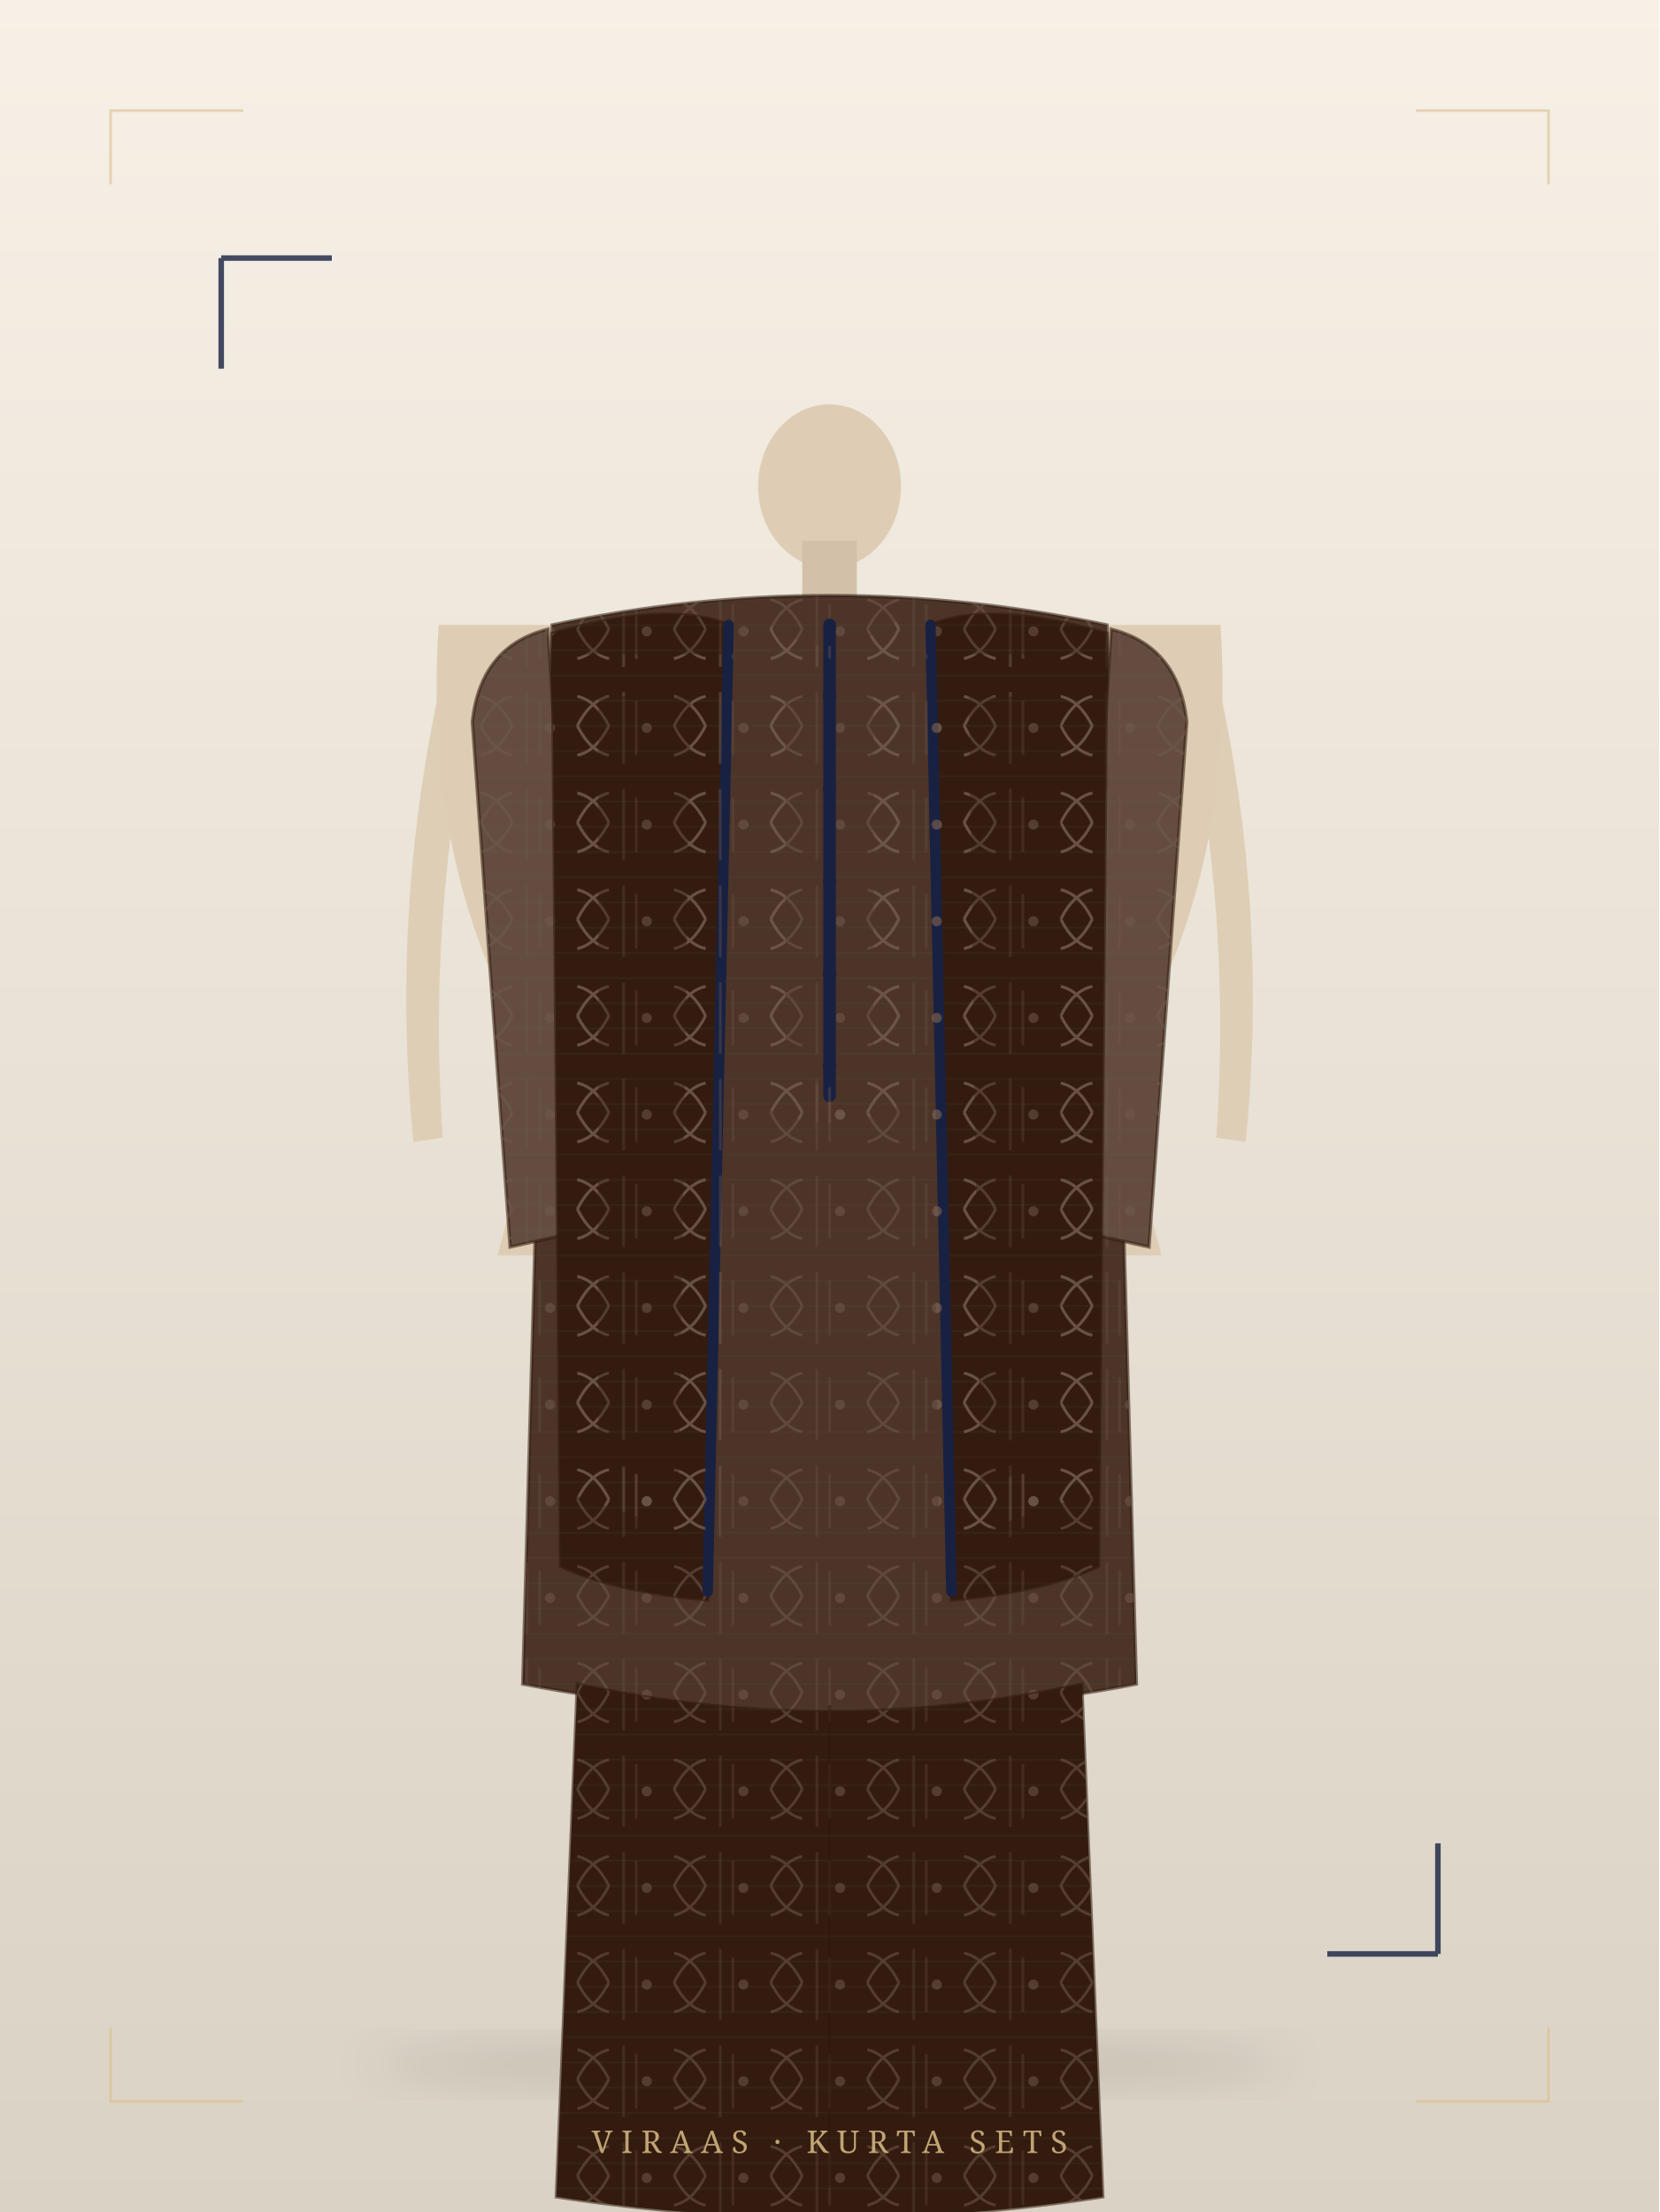
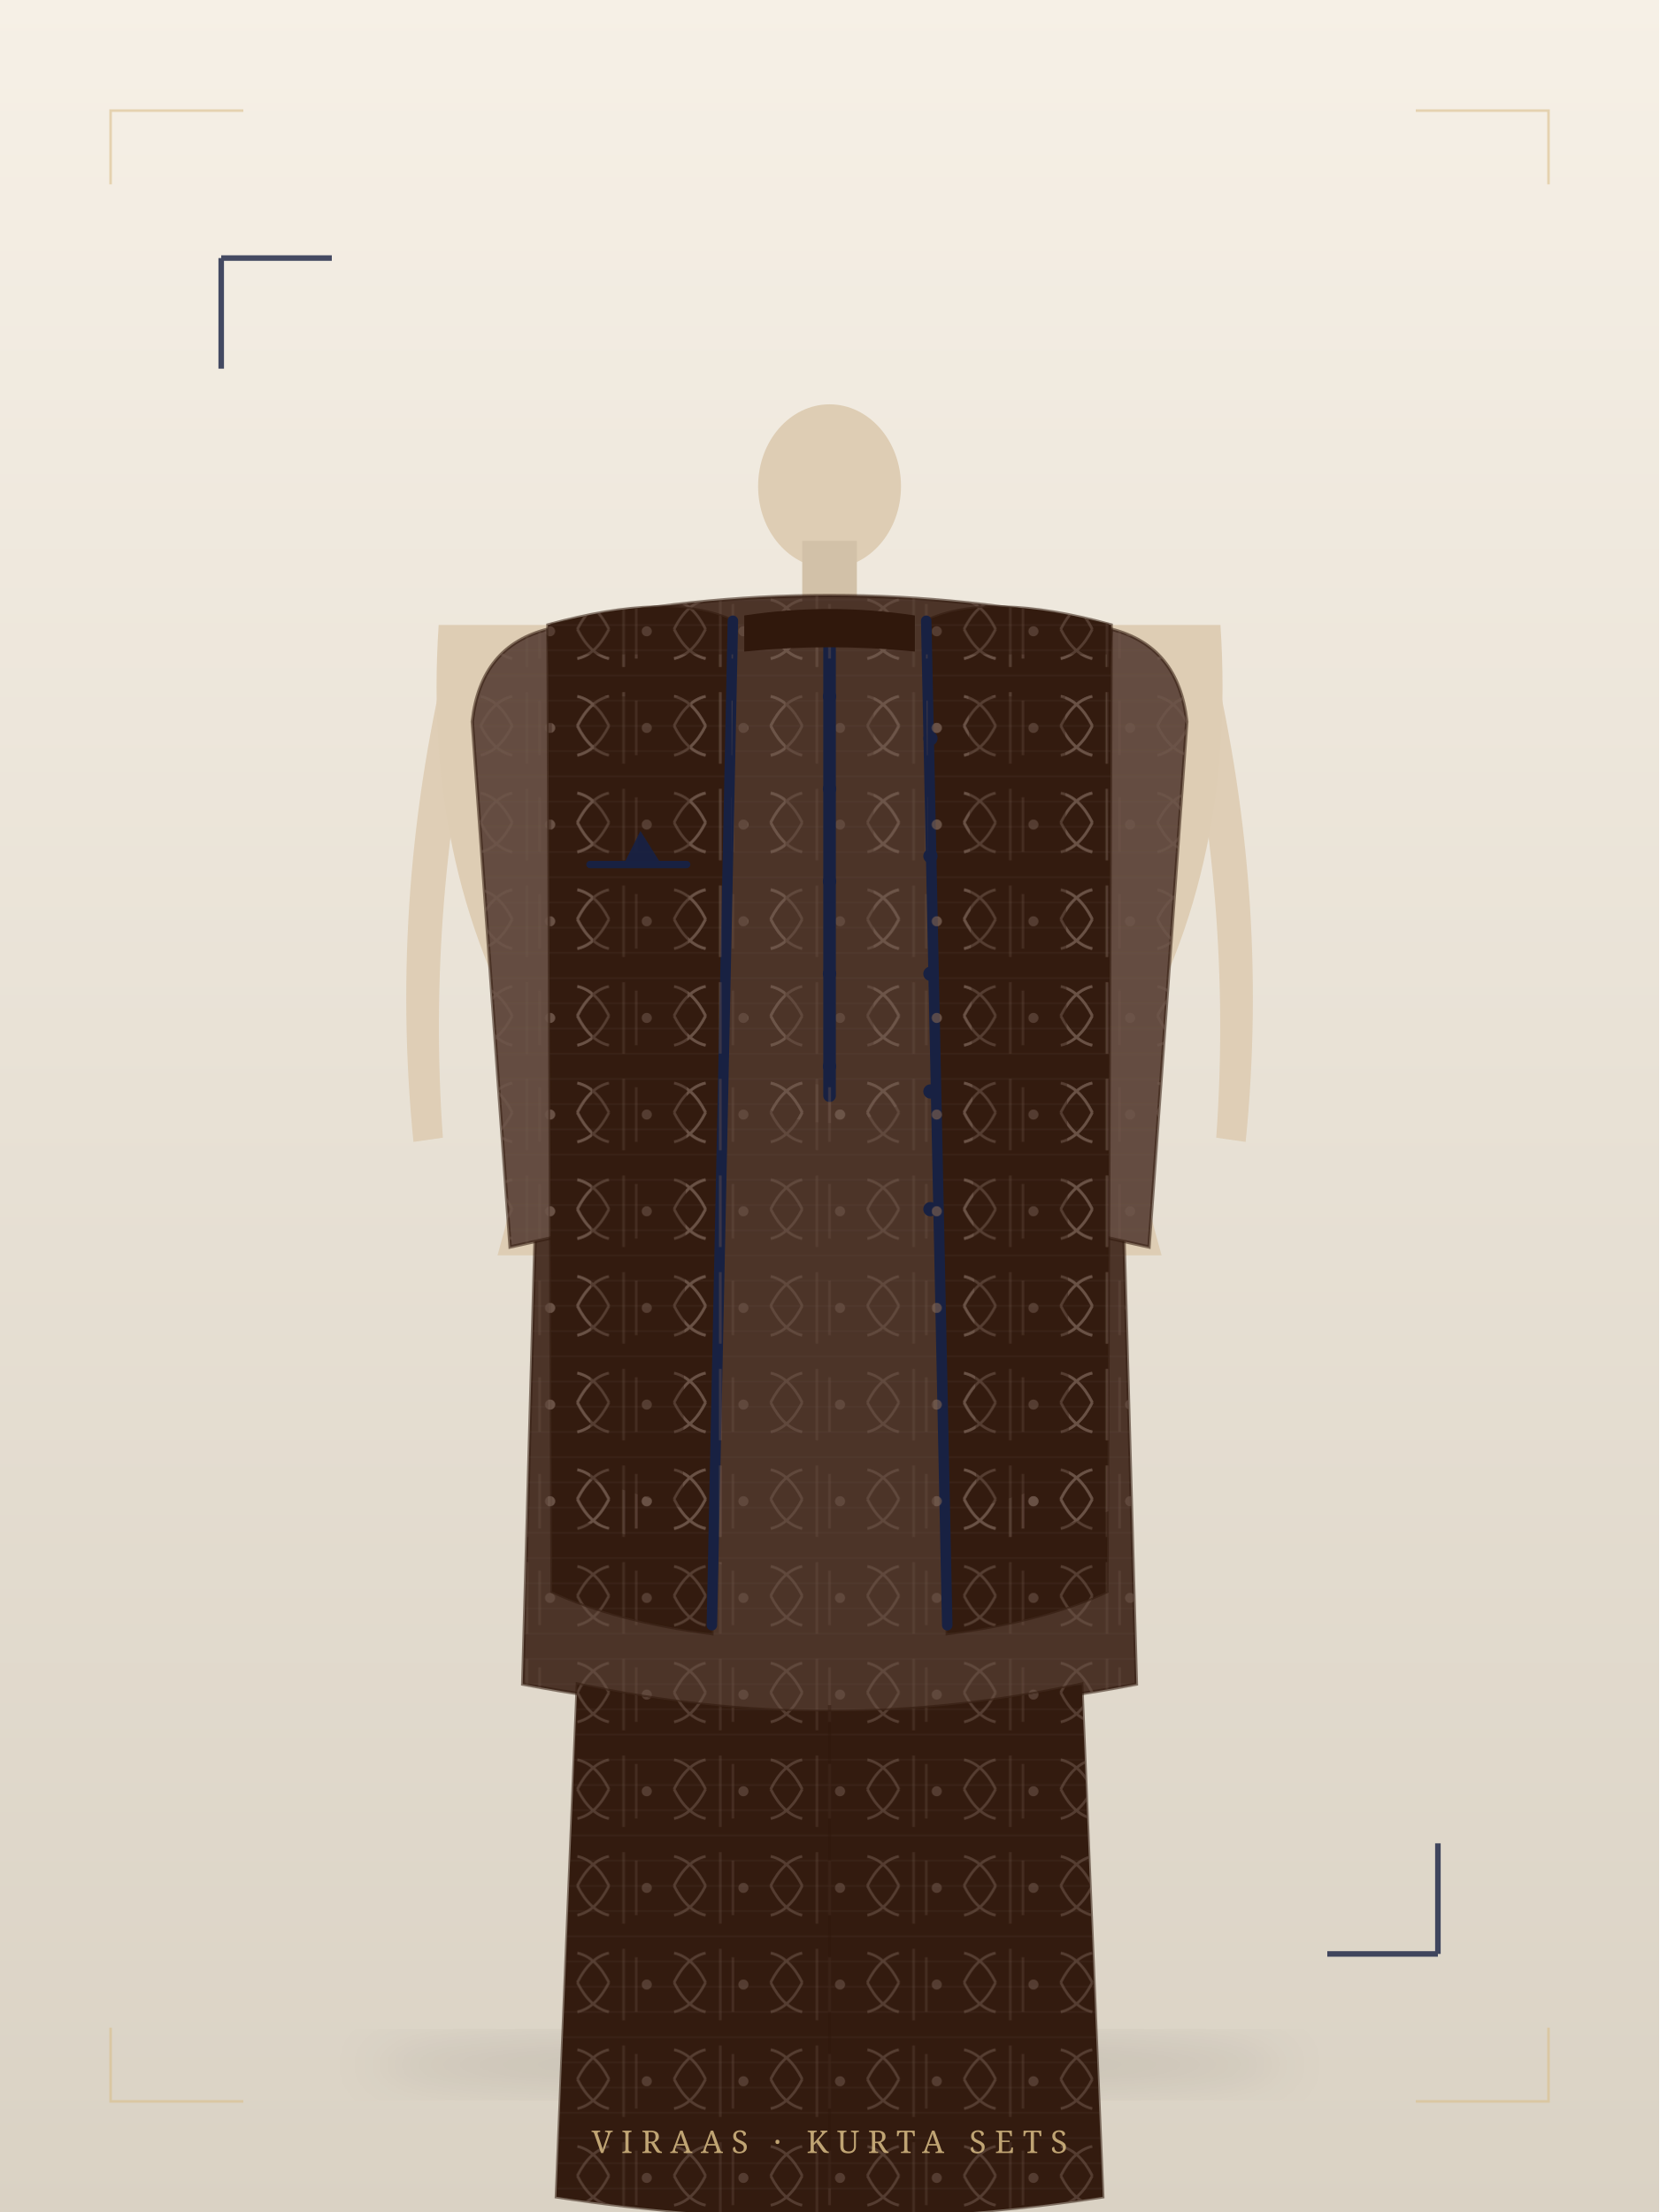
<svg xmlns="http://www.w3.org/2000/svg" viewBox="0 0 900 1200" width="900" height="1200">
  <defs>
    <pattern id="f-v1aux5w5" patternUnits="userSpaceOnUse" width="24" height="24">
      <rect width="24" height="24" fill="#725a4e" opacity="0.05" />
      <path d="M0 8 H24 M0 20 H24" stroke="#725a4e" stroke-width="0.8" opacity="0.12" fill="none" />
    </pattern>
    <pattern id="k-v1aux5w5" patternUnits="userSpaceOnUse" width="46" height="46">
      <g fill="none" stroke="#725a4e" stroke-width="1.3" opacity="0.75">
        <path d="M8 22 q6 -12 15 -14 M23 22 q-6 -12 -15 -14 M8 22 q6 12 15 14 M23 22 q-6 12 -15 14" />
        <path d="M30 6 v34 M36 10 v26" opacity="0.5" />
        <circle cx="41" cy="23" r="2.4" fill="#725a4e" stroke="none" />
      </g>
    </pattern>
    <linearGradient id="bgF" x1="0" y1="0" x2="0" y2="1">
      <stop offset="0%" stop-color="#F6F0E6" />
      <stop offset="100%" stop-color="#DAD2C4" />
    </linearGradient>
    <filter id="soft">
      <feGaussianBlur stdDeviation="14" />
    </filter>
    <filter id="soft2">
      <feGaussianBlur stdDeviation="5" />
    </filter>
  </defs>
  <rect width="900" height="1200" fill="url(#bgF)" />
  <ellipse cx="450" cy="1120" rx="250" ry="16" fill="#000" opacity="0.10" filter="url(#soft)" />
  <g transform="translate(450 640) scale(1.14) translate(-450 -560)">
    <g>
      <ellipse cx="450" cy="230" rx="34" ry="39" fill="#DECDB4" />
      <path d="M437 256 h26 v46 h-26z" fill="#d2c1a8" />
      <path d="M270 302 q-30 120 -18 240 l14 -2 q-8 -112 18 -224z" fill="#DECDB4" opacity="0.95" />
      <path d="M630 302 q30 120 18 240 l-14 -2 q8 -112 -18 -224z" fill="#DECDB4" opacity="0.95" />
      <path d="M264 296 Q256 416 312 506 Q306 546 292 596 L608 596 Q594 546 588 506 Q644 416 636 296 Z" fill="#DECDB4" />
    </g>
    <clipPath id="cc-v1aux5w5-1">
      <path d="M318 296 Q450 268 582 296 L596 800 Q450 828 304 800 Z" />
    </clipPath>
    <path d="M318 296 Q450 268 582 296 L596 800 Q450 828 304 800 Z" fill="#4A3226" stroke="#30180c" stroke-width="1.6" stroke-opacity="0.55" />
    <g clip-path="url(#cc-v1aux5w5-1)">
      <path d="M318 296 Q450 268 582 296 L596 800 Q450 828 304 800 Z" fill="url(#f-v1aux5w5)" />
      <path d="M318 296 Q450 268 582 296 L596 800 Q450 828 304 800 Z" fill="url(#k-v1aux5w5)" opacity="0.72" />
    </g>
    <path d="M450 296 V520" fill="none" stroke="#182142" stroke-width="6" stroke-linecap="round" />
    <g>
      <circle cx="450" cy="330" r="3.2" fill="#182142" />
      <circle cx="450" cy="374" r="3.2" fill="#182142" />
      <circle cx="450" cy="418" r="3.2" fill="#182142" />
      <circle cx="450" cy="462" r="3.2" fill="#182142" />
      <circle cx="450" cy="506" r="3.2" fill="#182142" />
    </g>
    <clipPath id="cc-v1aux5w5-2">
      <path d="M316 298 q-32 8 -36 44 l18 250 l36 -8 z" />
    </clipPath>
    <path d="M316 298 q-32 8 -36 44 l18 250 l36 -8 z" fill="#644c40" stroke="#30180c" stroke-width="1.6" stroke-opacity="0.55" />
    <g clip-path="url(#cc-v1aux5w5-2)">
      <path d="M316 298 q-32 8 -36 44 l18 250 l36 -8 z" fill="url(#f-v1aux5w5)" />
      <path d="M316 298 q-32 8 -36 44 l18 250 l36 -8 z" fill="url(#k-v1aux5w5)" opacity="0.72" />
    </g>
    <clipPath id="cc-v1aux5w5-3">
      <path d="M584 298 q32 8 36 44 l-18 250 l-36 -8 z" />
    </clipPath>
    <path d="M584 298 q32 8 36 44 l-18 250 l-36 -8 z" fill="#644c40" stroke="#30180c" stroke-width="1.6" stroke-opacity="0.55" />
    <g clip-path="url(#cc-v1aux5w5-3)">
      <path d="M584 298 q32 8 36 44 l-18 250 l-36 -8 z" fill="url(#f-v1aux5w5)" />
      <path d="M584 298 q32 8 36 44 l-18 250 l-36 -8 z" fill="url(#k-v1aux5w5)" opacity="0.72" />
    </g>
    <path d="M420 306 q30 18 60 0 l0 210 q-30 16 -60 0z" fill="none" stroke="url(#k-v1aux5w5)" stroke-width="18" stroke-linecap="round" opacity="0.95" />
    <clipPath id="cc-v1aux5w5-4">
      <path d="M330 800 Q450 826 570 800 L580 1044 Q450 1064 320 1044 Z" />
    </clipPath>
    <path d="M330 800 Q450 826 570 800 L580 1044 Q450 1064 320 1044 Z" fill="#30180c" stroke="#30180c" stroke-width="1.6" stroke-opacity="0.55" />
    <g clip-path="url(#cc-v1aux5w5-4)">
      <path d="M330 800 Q450 826 570 800 L580 1044 Q450 1064 320 1044 Z" fill="url(#f-v1aux5w5)" />
      <path d="M330 800 Q450 826 570 800 L580 1044 Q450 1064 320 1044 Z" fill="url(#k-v1aux5w5)" opacity="0.72" />
    </g>
    <g stroke="#30180c" stroke-width="1.6" opacity="0.5" fill="none">
      <path d="M450 810 V1040" />
    </g>
    <g fill="#2A2E2C" opacity="0.95">
      <path d="M392 1062 q-16 18 6 24 h46 q10 -12 -4 -24z" />
      <path d="M508 1062 q16 18 -6 24 h-46 q-10 -12 4 -24z" />
    </g>
    <clipPath id="cc-v1aux5w5-5">
-       <path d="M318 300 Q374 284 402 296 L392 760 Q348 756 322 744 Z" />
+       <path d="M316 296 Q374 280 404 294 L394 776 Q348 770 318 756 Z" />
    </clipPath>
-     <path d="M318 300 Q374 284 402 296 L392 760 Q348 756 322 744 Z" fill="#30180c" stroke="#30180c" stroke-width="1.6" stroke-opacity="0.55" />
+     <path d="M316 296 Q374 280 404 294 L394 776 Q348 770 318 756 Z" fill="#30180c" stroke="#30180c" stroke-width="1.6" stroke-opacity="0.55" />
    <g clip-path="url(#cc-v1aux5w5-5)">
-       <path d="M318 300 Q374 284 402 296 L392 760 Q348 756 322 744 Z" fill="url(#f-v1aux5w5)" />
-       <path d="M318 300 Q374 284 402 296 L392 760 Q348 756 322 744 Z" fill="url(#k-v1aux5w5)" opacity="0.72" />
+       <path d="M316 296 Q374 280 404 294 L394 776 Q348 770 318 756 Z" fill="url(#f-v1aux5w5)" />
+       <path d="M316 296 Q374 280 404 294 L394 776 Q348 770 318 756 Z" fill="url(#k-v1aux5w5)" opacity="0.72" />
    </g>
    <clipPath id="cc-v1aux5w5-6">
-       <path d="M582 300 Q526 284 498 296 L508 760 Q552 756 578 744 Z" />
+       <path d="M584 296 Q526 280 496 294 L506 776 Q552 770 582 756 Z" />
    </clipPath>
-     <path d="M582 300 Q526 284 498 296 L508 760 Q552 756 578 744 Z" fill="#30180c" stroke="#30180c" stroke-width="1.6" stroke-opacity="0.55" />
+     <path d="M584 296 Q526 280 496 294 L506 776 Q552 770 582 756 Z" fill="#30180c" stroke="#30180c" stroke-width="1.6" stroke-opacity="0.55" />
    <g clip-path="url(#cc-v1aux5w5-6)">
-       <path d="M582 300 Q526 284 498 296 L508 760 Q552 756 578 744 Z" fill="url(#f-v1aux5w5)" />
-       <path d="M582 300 Q526 284 498 296 L508 760 Q552 756 578 744 Z" fill="url(#k-v1aux5w5)" opacity="0.72" />
+       <path d="M584 296 Q526 280 496 294 L506 776 Q552 770 582 756 Z" fill="url(#f-v1aux5w5)" />
+       <path d="M584 296 Q526 280 496 294 L506 776 Q552 770 582 756 Z" fill="url(#k-v1aux5w5)" opacity="0.72" />
    </g>
-     <path d="M402 296 L392 756" fill="none" stroke="#182142" stroke-width="5" stroke-linecap="round" />
-     <path d="M498 296 L508 756" fill="none" stroke="#182142" stroke-width="5" stroke-linecap="round" />
-     <path d="M330 320 L394 320 L388 720 L330 700 Z" fill="none" stroke="url(#k-v1aux5w5)" stroke-width="20" stroke-linecap="round" opacity="0.95" />
-     <path d="M570 320 L506 320 L512 720 L570 700 Z" fill="none" stroke="url(#k-v1aux5w5)" stroke-width="20" stroke-linecap="round" opacity="0.95" />
+     <path d="M410 292 q40 -6 80 0 v16 q-40 -4 -80 0z" fill="#30180c" stroke="#30180c" stroke-width="1.2" />
+     <path d="M404 294 L394 772" fill="none" stroke="#182142" stroke-width="5" stroke-linecap="round" />
+     <path d="M496 294 L506 772" fill="none" stroke="#182142" stroke-width="5" stroke-linecap="round" />
+     <path d="M336 410 h46" stroke="#182142" stroke-width="3.5" stroke-linecap="round" />
+     <path d="M352 410 l8 -16 l10 16z" fill="#182142" opacity="0.95" />
+     <g>
+       <circle cx="498" cy="350" r="3.4" fill="#182142" />
+       <circle cx="498" cy="406" r="3.4" fill="#182142" />
+       <circle cx="498" cy="462" r="3.4" fill="#182142" />
+       <circle cx="498" cy="518" r="3.4" fill="#182142" />
+       <circle cx="498" cy="574" r="3.4" fill="#182142" />
+     </g>
+     <path d="M328 320 L394 320 L390 730 L326 710 Z" fill="none" stroke="url(#k-v1aux5w5)" stroke-width="20" stroke-linecap="round" opacity="0.95" />
+     <path d="M572 320 L506 320 L510 730 L574 710 Z" fill="none" stroke="url(#k-v1aux5w5)" stroke-width="20" stroke-linecap="round" opacity="0.95" />
  </g>
  <g fill="none" stroke="#182142" stroke-width="3" opacity="0.8">
    <path d="M120 140 h60 M120 140 v60" />
    <path d="M720 1060 h60 M780 1000 v60" />
  </g>
  <g fill="none" stroke="#D8BC85" opacity="0.55" stroke-width="1.4">
    <path d="M60 100 V60 H132" />
    <path d="M768 60 H840 V100" />
    <path d="M60 1100 V1140 H132" />
    <path d="M768 1140 H840 V1100" />
  </g>
  <text x="450" y="1168" text-anchor="middle" font-family="Georgia, serif" font-size="17" letter-spacing="4.6" fill="#D8BC85" opacity="0.85">VIRAAS · KURTA SETS</text>
</svg>
